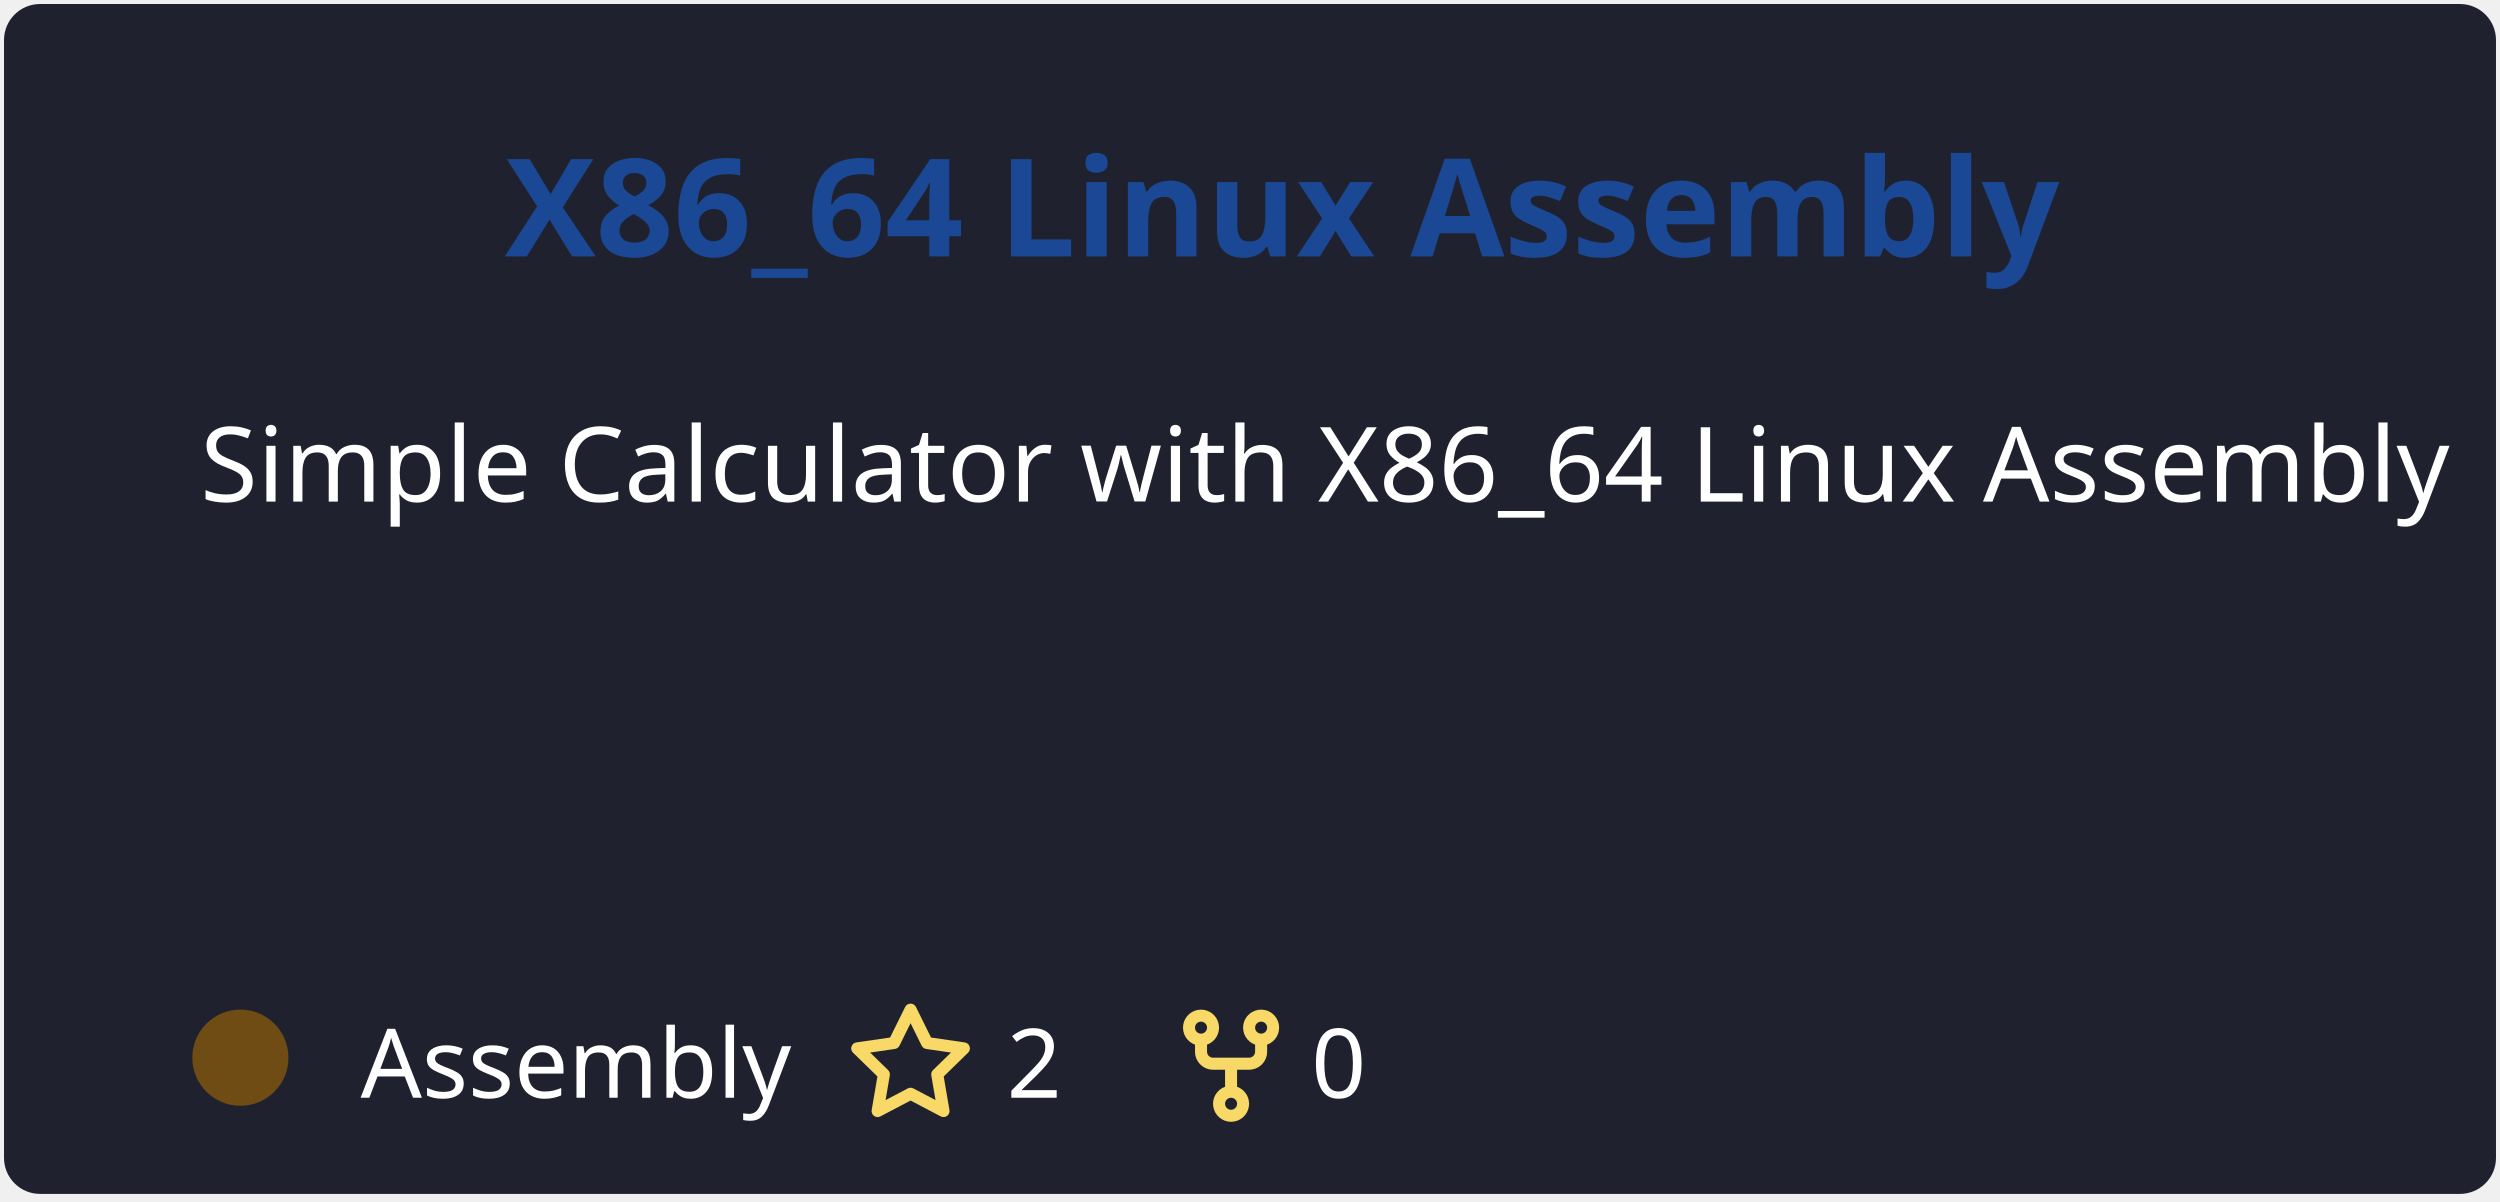
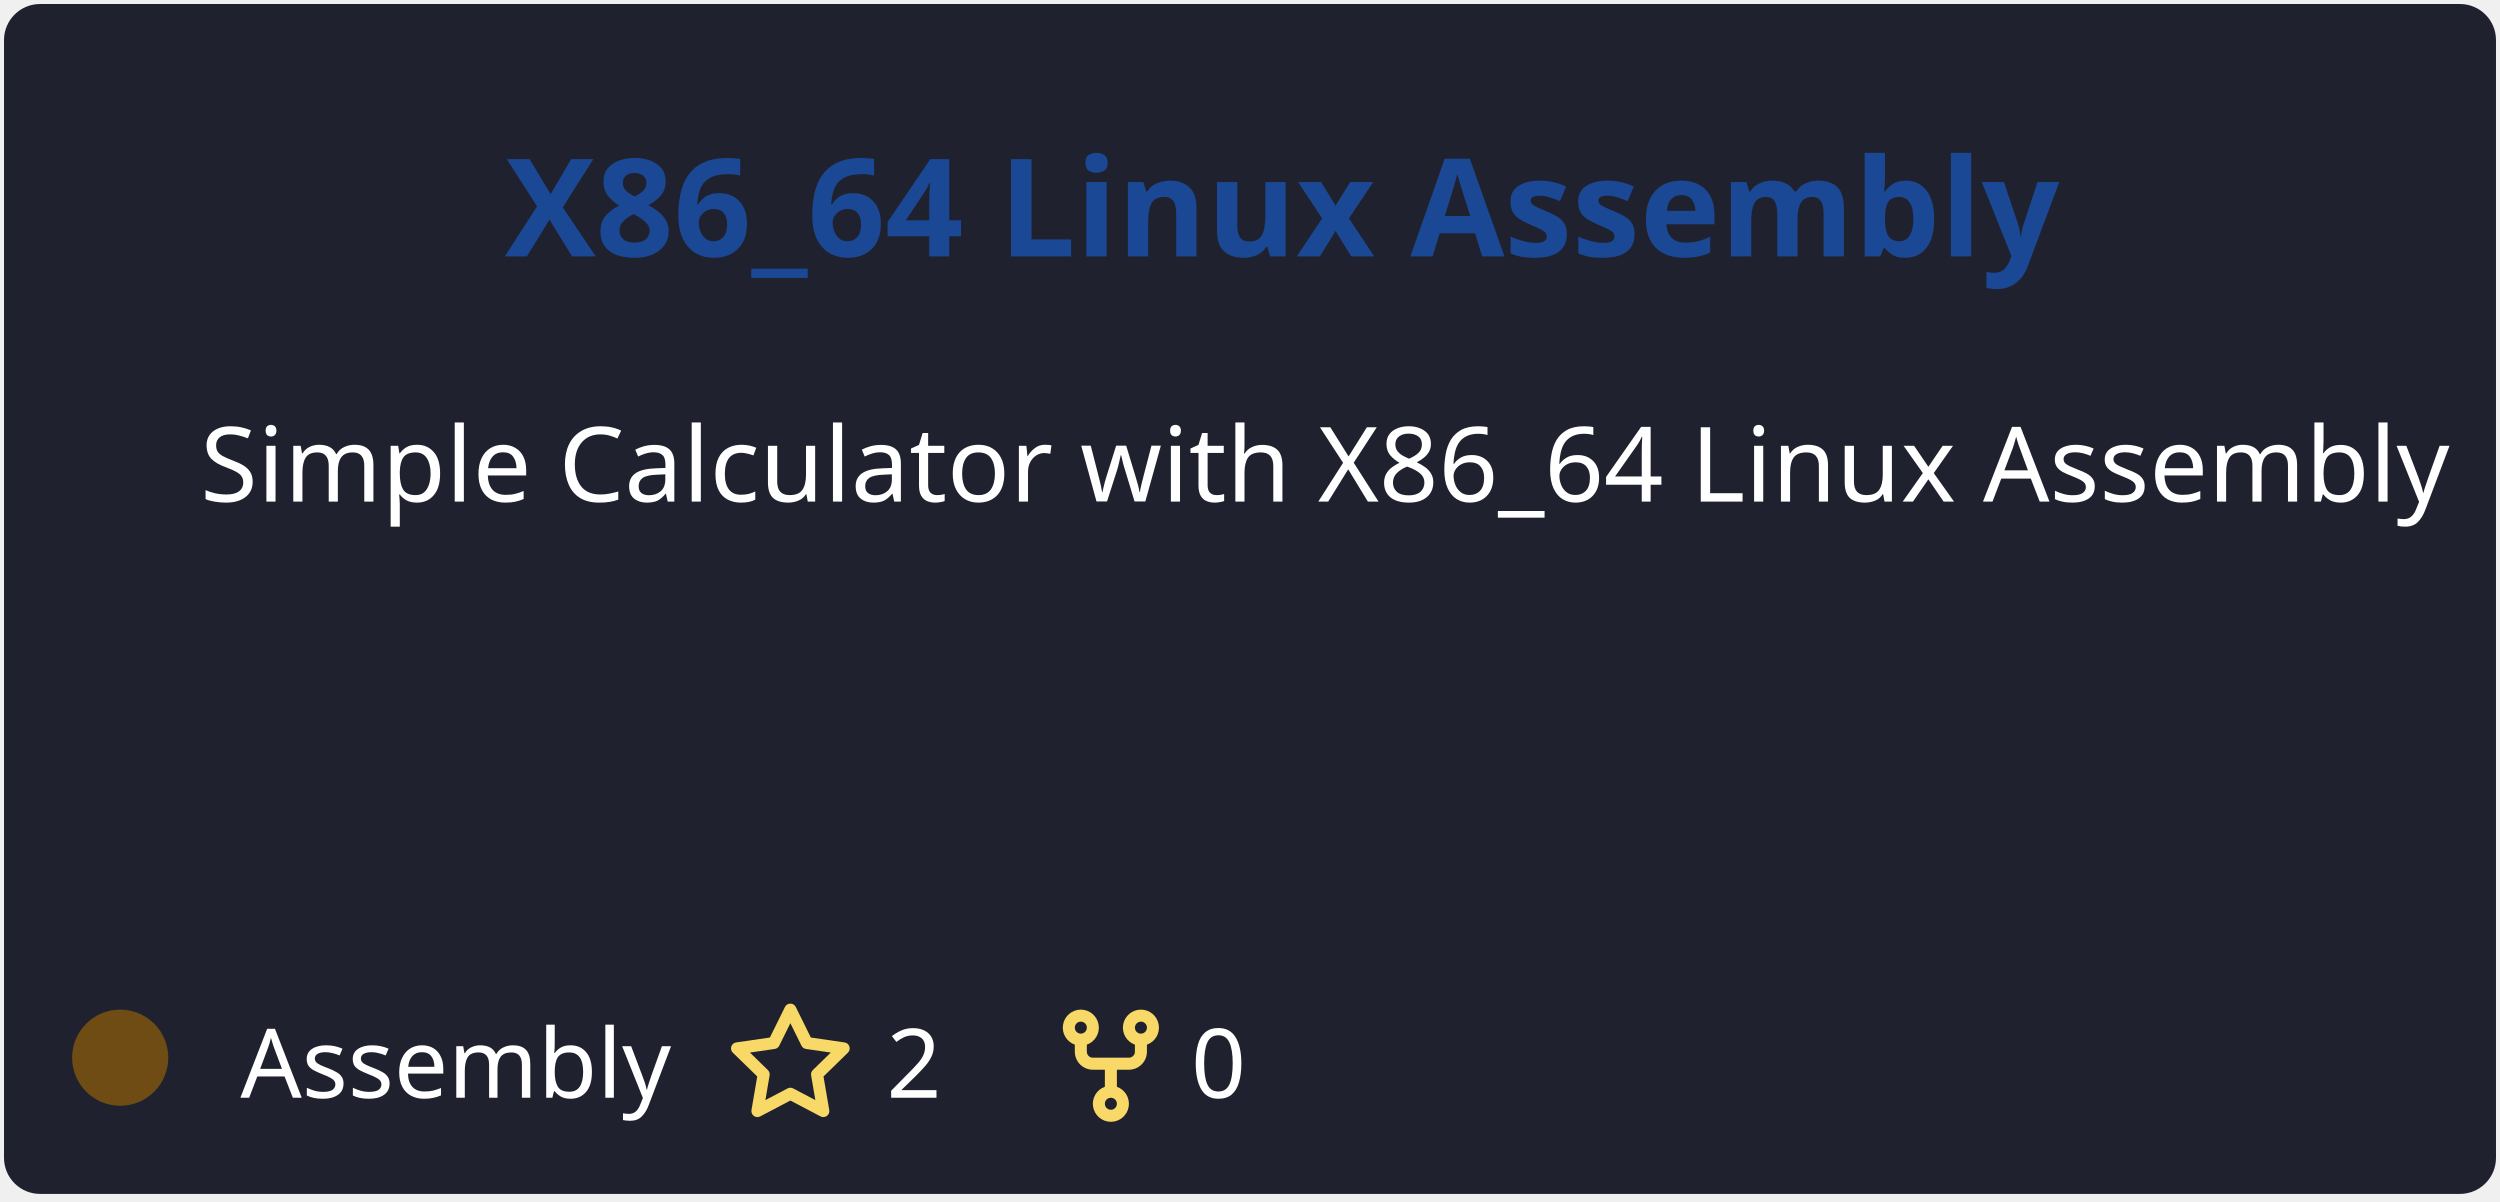
<svg xmlns="http://www.w3.org/2000/svg" width="312" height="150" viewBox="0 0 312 150" fill="none" role="img" aria-labelledby="descId">
  <style>
        .header {
            font: 600 17px 'Segoe UI', Ubuntu, Sans-Serif;
            fill: #1b4894;
            animation: fadeInAnimation 0.8s ease-in-out forwards;
        }

        @supports(-moz-appearance: auto) {
            .header {
                font-size: 15.5px;
            }
        }

        .description {
            font: 400 13px 'Segoe UI', Ubuntu, Sans-Serif; fill: #ffffff;
        }

        .gray {
            font: 400 12px 'Segoe UI', Ubuntu, Sans-Serif; fill: #ffffff;
        }

        .icon { 
            fill: #F8D866 
        }
    
        .badge { 
            font: 600 11px 'Segoe UI', Ubuntu, Sans-Serif; 
        }
    
        .badge rect { 
            opacity: 0.2 
        }

        @keyframes scaleInAnimation {
            from {
                transform: translate(-5px, 5px) scale(0);
            }
            to {
                transform: translate(-5px, 5px) scale(1);
            }
        }
        
        @keyframes fadeInAnimation {
            from {
                opacity: 0;
            }
            to {
                opacity: 1;
            }
        }

        * {
            animation-duration: 0s !important; 
            animation-delay: 0s !important; 
        }
    </style>
  <rect data-testid="card-bg" x="0.5" y="0.5" rx="4.5" width="311" height="99%" fill="#1F222E" stroke="#e4e2e2" stroke-opacity="0" />
  <g data-testid="card-title" transform="translate(25,32)">
    <g transform="translate(0,0)">
      <text x="38" y="0" class="header" data-testid="header">
                X86_64 Linux Assembly
            </text>
    </g>
  </g>
  <g data-testid="main-card-body" transform="translate(0,52)">
    <text class="description" x="55" y="-5">
      <tspan dy="1.2em" x="25"> 
                Simple Calculator with X86_64 Linux Assembly
            </tspan>
    </text>
-     <g transform="translate(30, 45)">
+     <g transform="translate(15, 45)">
      <g transform="translate(0, 40)">
        <g data-testid="primay-lang">
          <circle data-testid="lang-color" cx="0" cy="-5" r="6" fill="#6E4C13" />
          <text data-testid="lang-name" class="gray" x="15"> Assembly </text>
        </g>
      </g>
      <g transform="translate(55.6375.0)">
        <g transform="translate(20,40)">
          <svg class="icon" y="-12" viewBox="0 0 16 16" version="1.1" width="16" height="16">
            <path fill-rule="evenodd" d="M8 .25a.75.75 0 01.673.418l1.882 3.815 4.21.612a.75.75 0 01.416 1.279l-3.046 2.97.719 4.192a.75.75 0 01-1.088.791L8 12.347l-3.766 1.98a.75.75 0 01-1.088-.79l.72-4.194L.818 6.374a.75.75 0 01.416-1.28l4.21-.611L7.327.668A.75.75 0 018 .25zm0 2.445L6.615 5.5a.75.75 0 01-.564.41l-3.097.45 2.24 2.184a.75.75 0 01.216.664l-.528 3.084 2.769-1.456a.75.75 0 01.698 0l2.77 1.456-.53-3.084a.75.75 0 01.216-.664l2.24-2.183-3.096-.45a.75.75 0 01-.564-.41L8 2.694v.001z" />
          </svg>
        </g>
        <g transform="translate(40,40)">
          <text data-testid="stargazers" class="gray"> 2 </text>
        </g>
        <g transform="translate(45,0)">
          <g transform="translate(0,0)">
            <svg class="icon" x="15" y="28" viewBox="0 0 16 16" version="1.1" width="16" height="16">
              <path fill-rule="evenodd" d="M5 3.25a.75.75 0 11-1.5 0 .75.75 0 011.5 0zm0 2.122a2.25 2.25 0 10-1.5 0v.878A2.25 2.25 0 005.75 8.5h1.5v2.128a2.251 2.251 0 101.5 0V8.5h1.5a2.25 2.25 0 002.25-2.25v-.878a2.25 2.25 0 10-1.5 0v.878a.75.75 0 01-.75.75h-4.5A.75.75 0 015 6.25v-.878zm3.75 7.378a.75.75 0 11-1.5 0 .75.75 0 011.5 0zm3-8.75a.75.75 0 100-1.5.75.75 0 000 1.5z" />
            </svg>
          </g>
          <g transform="translate(33,40)">
            <text data-testid="forkcount" class="gray"> 0 </text>
          </g>
        </g>
      </g>
    </g>
  </g>
</svg>
